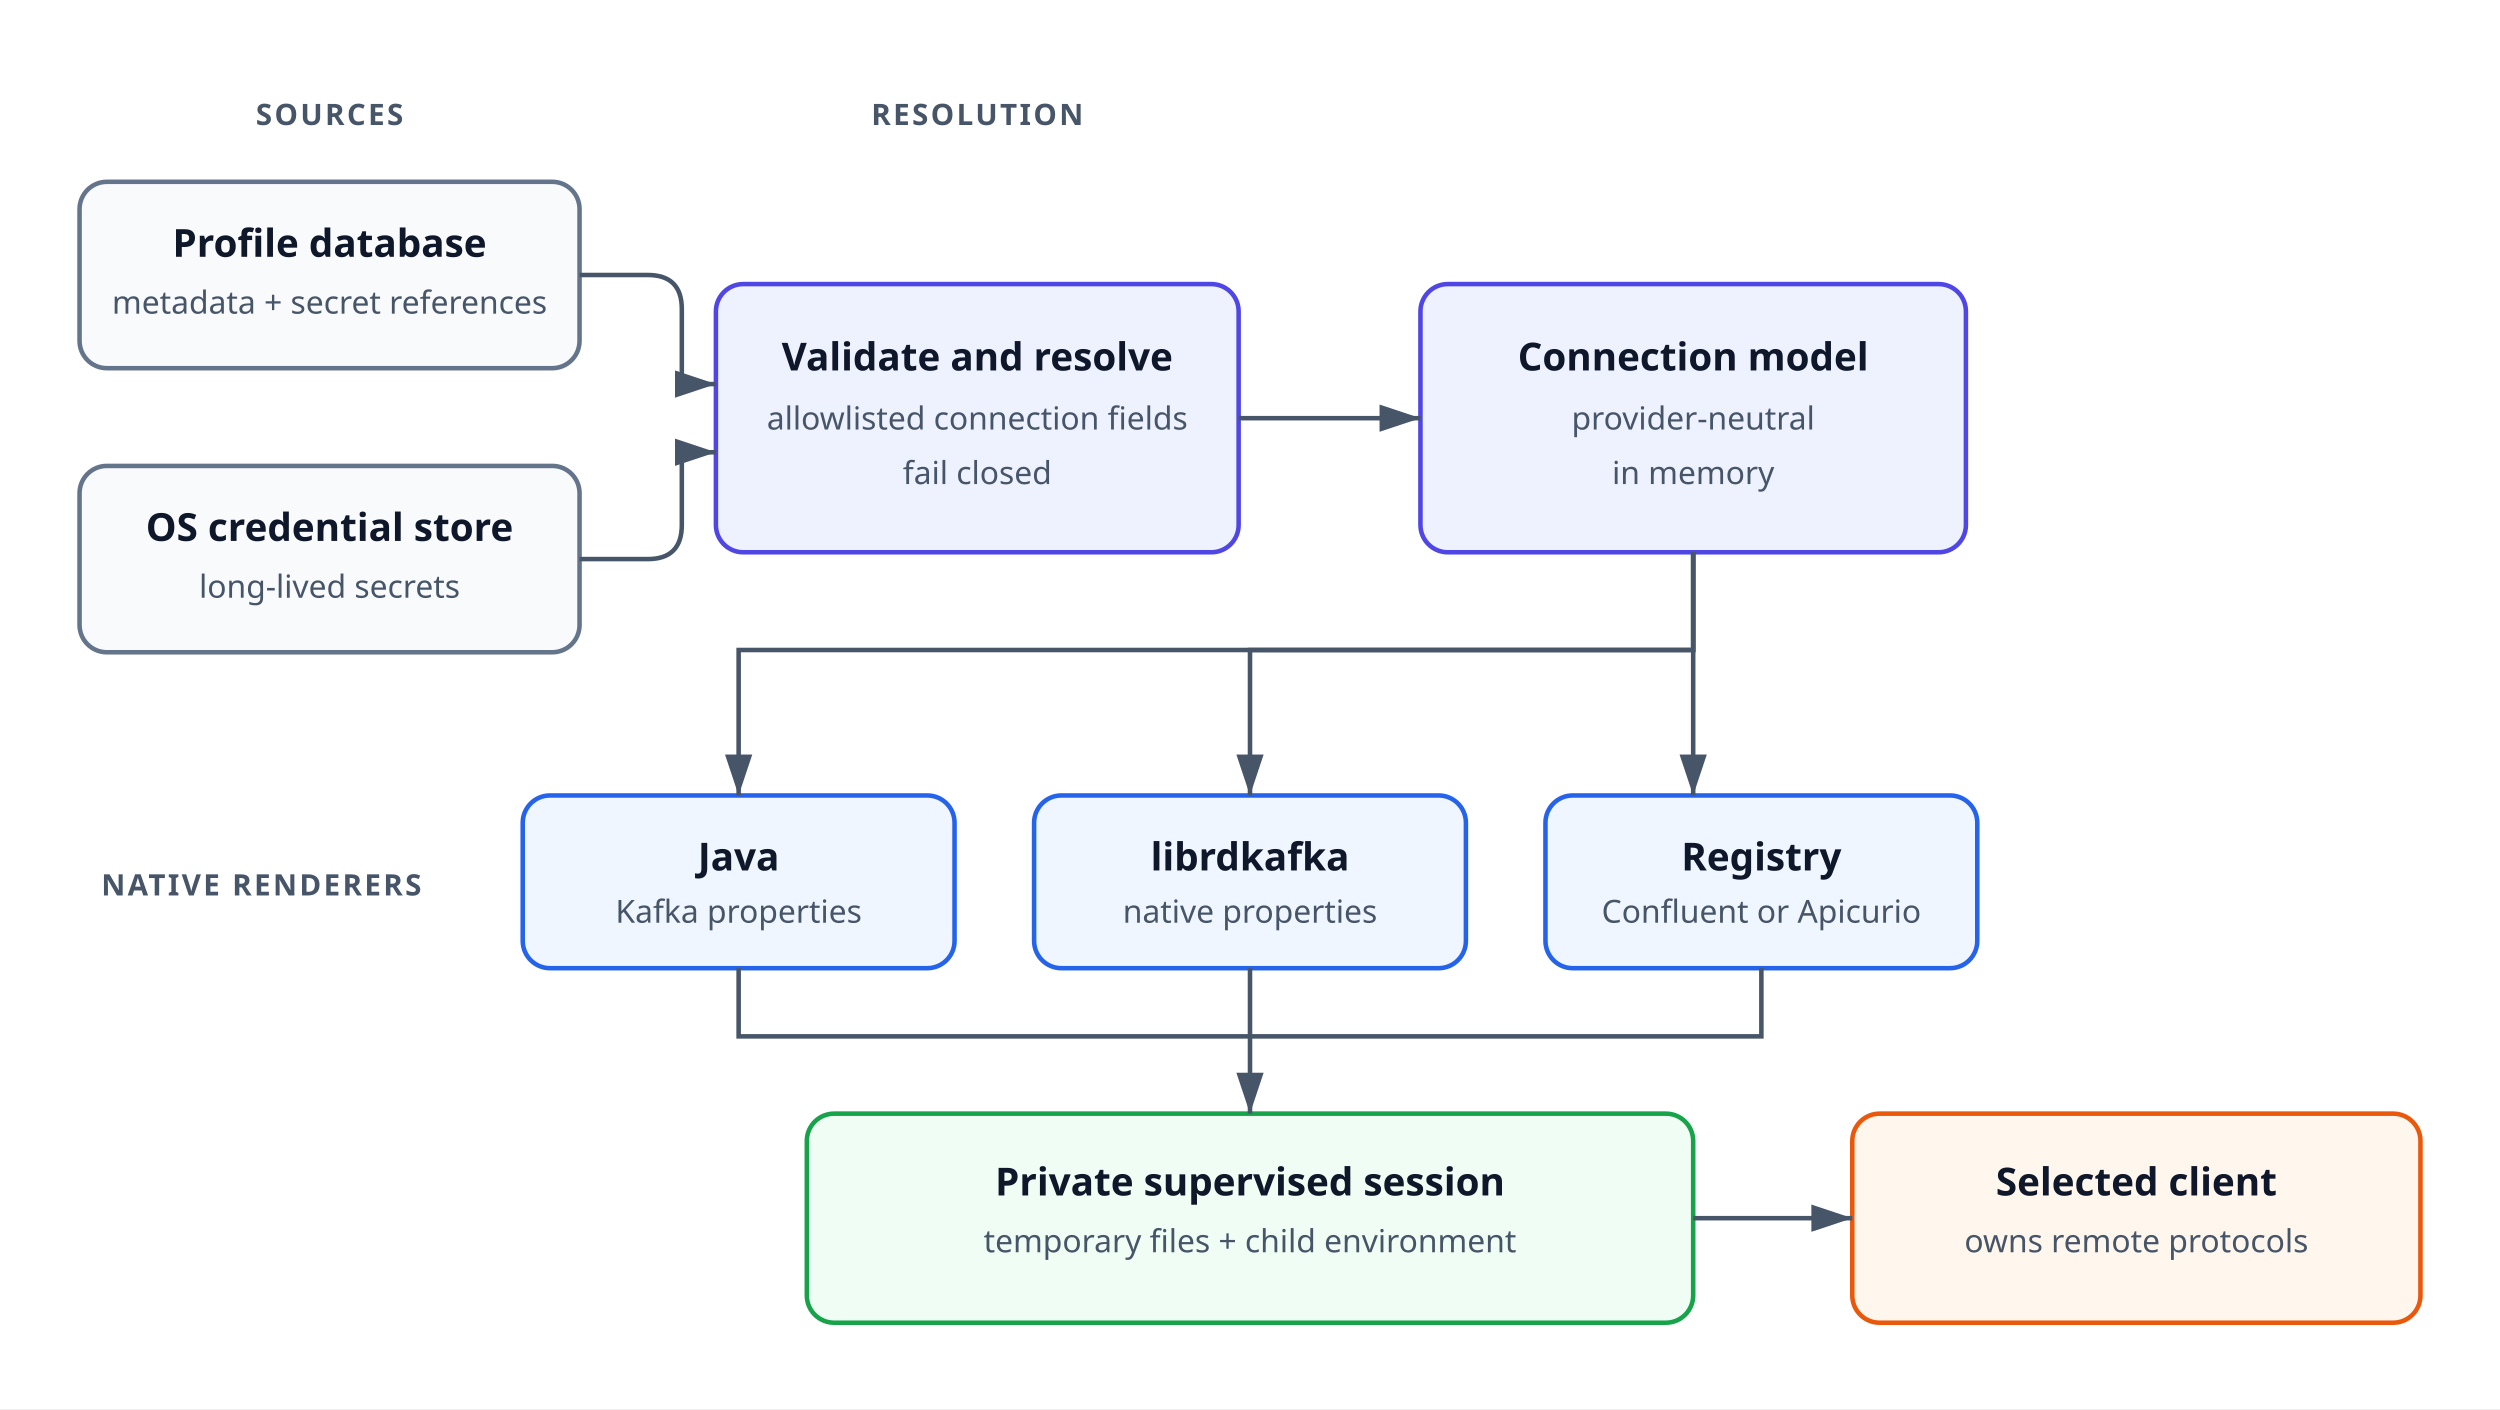
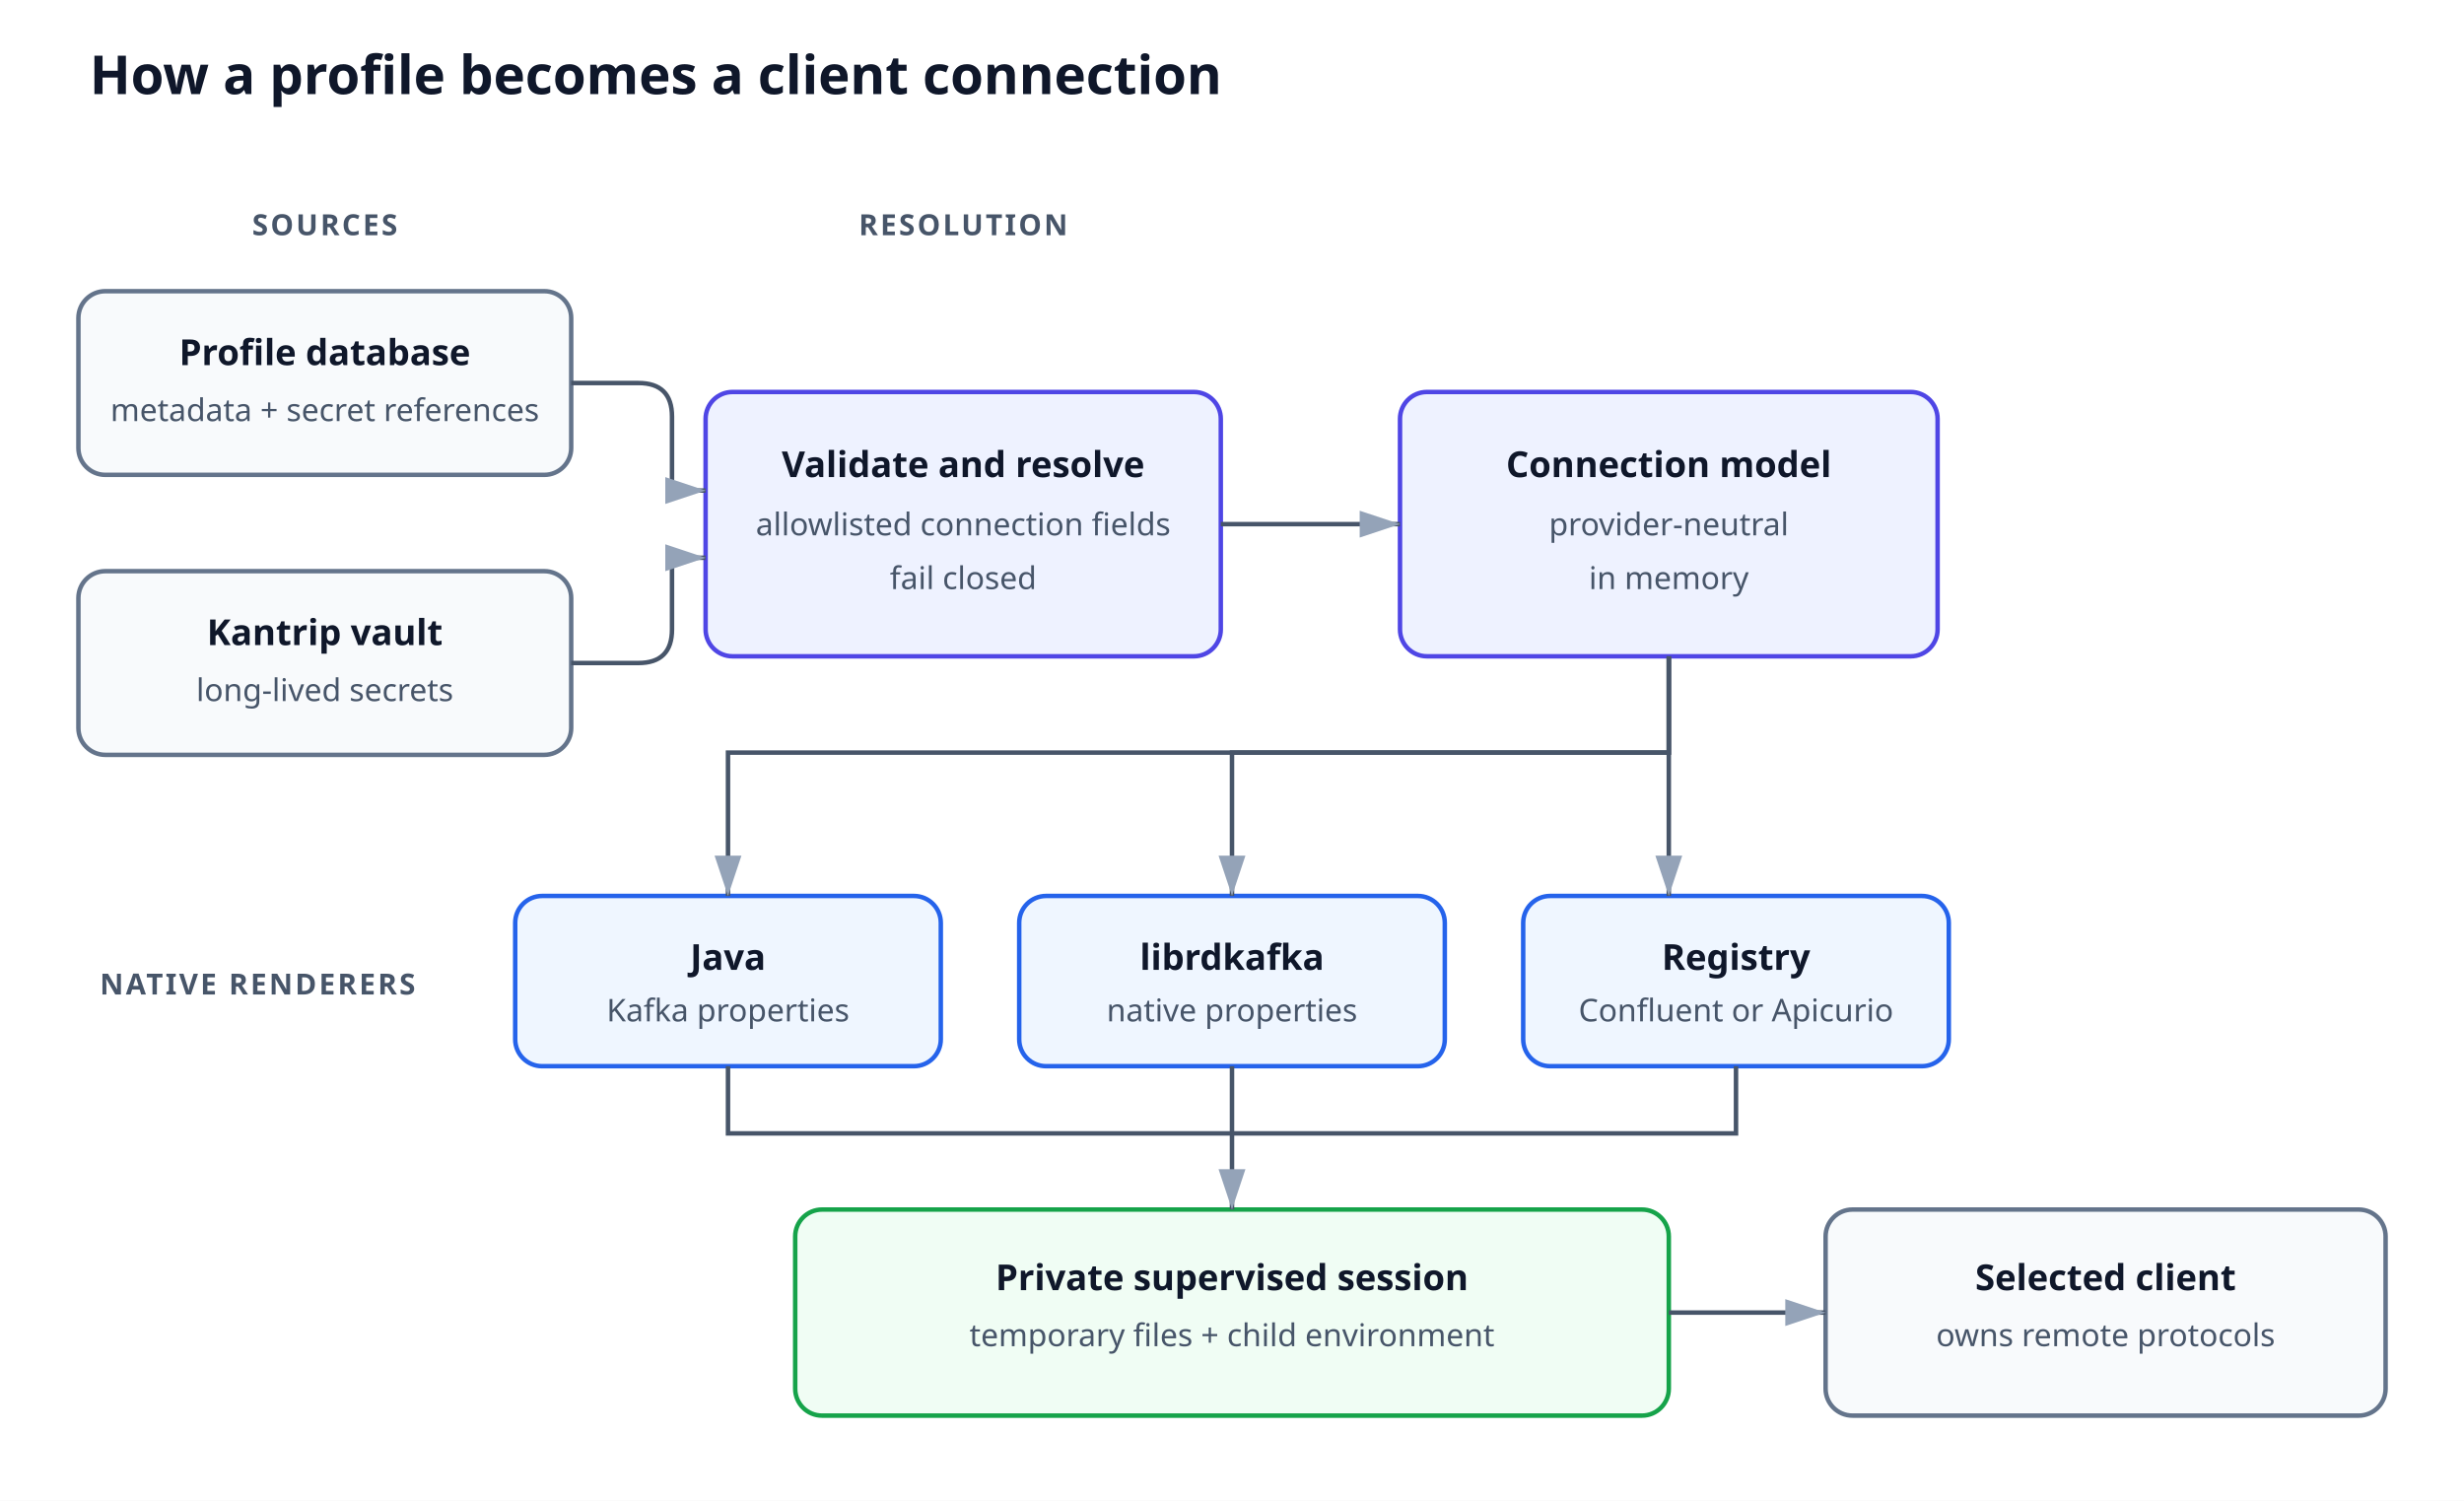
- <svg xmlns="http://www.w3.org/2000/svg" width="1100" height="620" viewBox="0 0 1100 620" role="img" aria-labelledby="title desc">
+ <svg xmlns="http://www.w3.org/2000/svg" width="1100" height="670" viewBox="0 0 1100 670" role="img" aria-labelledby="title desc">
  <style>
    :root { color-scheme: light dark; }
    .background { fill: #ffffff; }
-     .source { fill: #f8fafc; stroke: #64748b; stroke-width: 2; }
-     .model { fill: #eef2ff; stroke: #4f46e5; stroke-width: 2; }
-     .renderer { fill: #eff6ff; stroke: #2563eb; stroke-width: 2; }
-     .session { fill: #f0fdf4; stroke: #16a34a; stroke-width: 2; }
-     .client { fill: #fff7ed; stroke: #ea580c; stroke-width: 2; }
+     .node { fill: #f8fafc; stroke: #64748b; stroke-width: 2; }
+     .core { fill: #eef2ff; stroke: #4f46e5; stroke-width: 2; }
+     .action { fill: #eff6ff; stroke: #2563eb; stroke-width: 2; }
+     .decision { fill: #fefce8; stroke: #ca8a04; stroke-width: 2; }
+     .ok { fill: #f0fdf4; stroke: #16a34a; stroke-width: 2; }
+     .warn { fill: #fff7ed; stroke: #ea580c; stroke-width: 2; }
+     .error { fill: #fef2f2; stroke: #dc2626; stroke-width: 2; }
+     .activation { fill: #e0e7ff; stroke: #4f46e5; stroke-width: 1.5; }
+     .boundary { fill: none; stroke: #16a34a; stroke-width: 1.5; stroke-dasharray: 8 6; }
+     .line { fill: none; stroke: #475569; stroke-width: 2; marker-end: url(#arrow); }
    .connector { fill: none; stroke: #475569; stroke-width: 2; }
-     .line { fill: none; stroke: #475569; stroke-width: 2; marker-end: url(#arrow); }
-     .label { fill: #0f172a; font: 600 17px system-ui, sans-serif; text-anchor: middle; }
+     .return { fill: none; stroke: #64748b; stroke-width: 1.5; stroke-dasharray: 6 5; marker-end: url(#arrow); }
+     .lifeline { stroke: #94a3b8; stroke-width: 1.5; stroke-dasharray: 7 7; }
+     .title { fill: #0f172a; font: 700 24px system-ui, sans-serif; }
+     .section { fill: #475569; font: 600 13px system-ui, sans-serif; text-anchor: middle; letter-spacing: .08em; }
+     .label { fill: #0f172a; font: 600 16px system-ui, sans-serif; text-anchor: middle; }
    .detail { fill: #475569; font: 14px system-ui, sans-serif; text-anchor: middle; }
-     .group { fill: #475569; font: 600 13px system-ui, sans-serif; text-anchor: middle; letter-spacing: .08em; }
+     .edge { fill: #475569; font: 600 13px system-ui, sans-serif; text-anchor: middle; }
+     .boundary-label { fill: #15803d; font: 600 13px system-ui, sans-serif; }
    @media (prefers-color-scheme: dark) {
      .background { fill: #0f172a; }
-       .source { fill: #1e293b; stroke: #94a3b8; }
-       .model { fill: #312e81; stroke: #818cf8; }
-       .renderer { fill: #172554; stroke: #60a5fa; }
-       .session { fill: #052e16; stroke: #4ade80; }
-       .client { fill: #431407; stroke: #fb923c; }
-       .connector, .line { stroke: #cbd5e1; }
-       .label { fill: #f8fafc; }
-       .detail, .group { fill: #cbd5e1; }
+       .node { fill: #1e293b; stroke: #94a3b8; }
+       .core { fill: #312e81; stroke: #818cf8; }
+       .action { fill: #172554; stroke: #60a5fa; }
+       .decision { fill: #422006; stroke: #facc15; }
+       .ok { fill: #052e16; stroke: #4ade80; }
+       .warn { fill: #431407; stroke: #fb923c; }
+       .error { fill: #450a0a; stroke: #f87171; }
+       .activation { fill: #312e81; stroke: #818cf8; }
+       .boundary { stroke: #4ade80; }
+       .line, .connector, .return { stroke: #cbd5e1; }
+       .lifeline { stroke: #64748b; }
+       .title, .label { fill: #f8fafc; }
+       .section, .detail, .edge { fill: #cbd5e1; }
+       .boundary-label { fill: #4ade80; }
    }
  </style>
  <defs>
    <marker id="arrow" markerWidth="10" markerHeight="10" refX="9" refY="3" orient="auto" markerUnits="strokeWidth">
-       <path d="M0,0 L0,6 L9,3 z" fill="context-stroke" />
+       <path d="M0,0 L0,6 L9,3 z" fill="#94a3b8" />
    </marker>
  </defs>
-   <rect class="background" width="1100" height="620" />
-   <text class="group" x="145" y="55">SOURCES</text>
-   <rect class="source" x="35" y="80" width="220" height="82" rx="12" />
-   <text class="label" x="145" y="113">Profile database</text>
-   <text class="detail" x="145" y="138">metadata + secret references</text>
-   <rect class="source" x="35" y="205" width="220" height="82" rx="12" />
-   <text class="label" x="145" y="238">OS credential store</text>
-   <text class="detail" x="145" y="263">long-lived secrets</text>
-   <text class="group" x="430" y="55">RESOLUTION</text>
-   <rect class="model" x="315" y="125" width="230" height="118" rx="12" />
-   <text class="label" x="430" y="163">Validate and resolve</text>
-   <text class="detail" x="430" y="189">allowlisted connection fields</text>
-   <text class="detail" x="430" y="213">fail closed</text>
-   <path class="line" d="M255 121 H285 Q300 121 300 136 V169 H315" />
-   <path class="line" d="M255 246 H285 Q300 246 300 231 V199 H315" />
-   <rect class="model" x="625" y="125" width="240" height="118" rx="12" />
-   <text class="label" x="745" y="163">Connection model</text>
-   <text class="detail" x="745" y="189">provider-neutral</text>
-   <text class="detail" x="745" y="213">in memory</text>
-   <path class="line" d="M545 184 H625" />
-   <text class="group" x="115" y="394">NATIVE RENDERERS</text>
-   <rect class="renderer" x="230" y="350" width="190" height="76" rx="12" />
-   <text class="label" x="325" y="383">Java</text>
-   <text class="detail" x="325" y="406">Kafka properties</text>
-   <rect class="renderer" x="455" y="350" width="190" height="76" rx="12" />
-   <text class="label" x="550" y="383">librdkafka</text>
-   <text class="detail" x="550" y="406">native properties</text>
-   <rect class="renderer" x="680" y="350" width="190" height="76" rx="12" />
-   <text class="label" x="775" y="383">Registry</text>
-   <text class="detail" x="775" y="406">Confluent or Apicurio</text>
-   <path class="line" d="M745 243 V286 H325 V350" />
-   <path class="line" d="M745 243 V286 H550 V350" />
-   <path class="line" d="M745 243 V350" />
-   <rect class="session" x="355" y="490" width="390" height="92" rx="12" />
-   <text class="label" x="550" y="526">Private supervised session</text>
-   <text class="detail" x="550" y="551">temporary files + child environment</text>
-   <path class="connector" d="M325 426 V456 H775 V426" />
-   <path class="connector" d="M550 426 V456" />
-   <path class="line" d="M550 456 V490" />
-   <rect class="client" x="815" y="490" width="250" height="92" rx="12" />
-   <text class="label" x="940" y="526">Selected client</text>
-   <text class="detail" x="940" y="551">owns remote protocols</text>
-   <path class="line" d="M745 536 H815" />
+   <rect class="background" width="1100" height="670" />
+   <text class="title" x="40" y="42">How a profile becomes a client connection</text>
+   <g transform="translate(0 50)">
+     <text class="section" x="145" y="55">SOURCES</text>
+     <rect class="node" x="35" y="80" width="220" height="82" rx="12" />
+     <text class="label" x="145" y="113">Profile database</text>
+     <text class="detail" x="145" y="138">metadata + secret references</text>
+     <rect class="node" x="35" y="205" width="220" height="82" rx="12" />
+     <text class="label" x="145" y="238">Kantrip vault</text>
+     <text class="detail" x="145" y="263">long-lived secrets</text>
+     <text class="section" x="430" y="55">RESOLUTION</text>
+     <rect class="core" x="315" y="125" width="230" height="118" rx="12" />
+     <text class="label" x="430" y="163">Validate and resolve</text>
+     <text class="detail" x="430" y="189">allowlisted connection fields</text>
+     <text class="detail" x="430" y="213">fail closed</text>
+     <path class="line" d="M255 121 H285 Q300 121 300 136 V169 H315" />
+     <path class="line" d="M255 246 H285 Q300 246 300 231 V199 H315" />
+     <rect class="core" x="625" y="125" width="240" height="118" rx="12" />
+     <text class="label" x="745" y="163">Connection model</text>
+     <text class="detail" x="745" y="189">provider-neutral</text>
+     <text class="detail" x="745" y="213">in memory</text>
+     <path class="line" d="M545 184 H625" />
+     <text class="section" x="115" y="394">NATIVE RENDERERS</text>
+     <rect class="action" x="230" y="350" width="190" height="76" rx="12" />
+     <text class="label" x="325" y="383">Java</text>
+     <text class="detail" x="325" y="406">Kafka properties</text>
+     <rect class="action" x="455" y="350" width="190" height="76" rx="12" />
+     <text class="label" x="550" y="383">librdkafka</text>
+     <text class="detail" x="550" y="406">native properties</text>
+     <rect class="action" x="680" y="350" width="190" height="76" rx="12" />
+     <text class="label" x="775" y="383">Registry</text>
+     <text class="detail" x="775" y="406">Confluent or Apicurio</text>
+     <path class="line" d="M745 243 V286 H325 V350" />
+     <path class="line" d="M745 243 V286 H550 V350" />
+     <path class="line" d="M745 243 V350" />
+     <rect class="ok" x="355" y="490" width="390" height="92" rx="12" />
+     <text class="label" x="550" y="526">Private supervised session</text>
+     <text class="detail" x="550" y="551">temporary files + child environment</text>
+     <path class="connector" d="M325 426 V456 H775 V426" />
+     <path class="connector" d="M550 426 V456" />
+     <path class="line" d="M550 456 V490" />
+     <rect class="node" x="815" y="490" width="250" height="92" rx="12" />
+     <text class="label" x="940" y="526">Selected client</text>
+     <text class="detail" x="940" y="551">owns remote protocols</text>
+     <path class="line" d="M745 536 H815" />
+   </g>
</svg>
